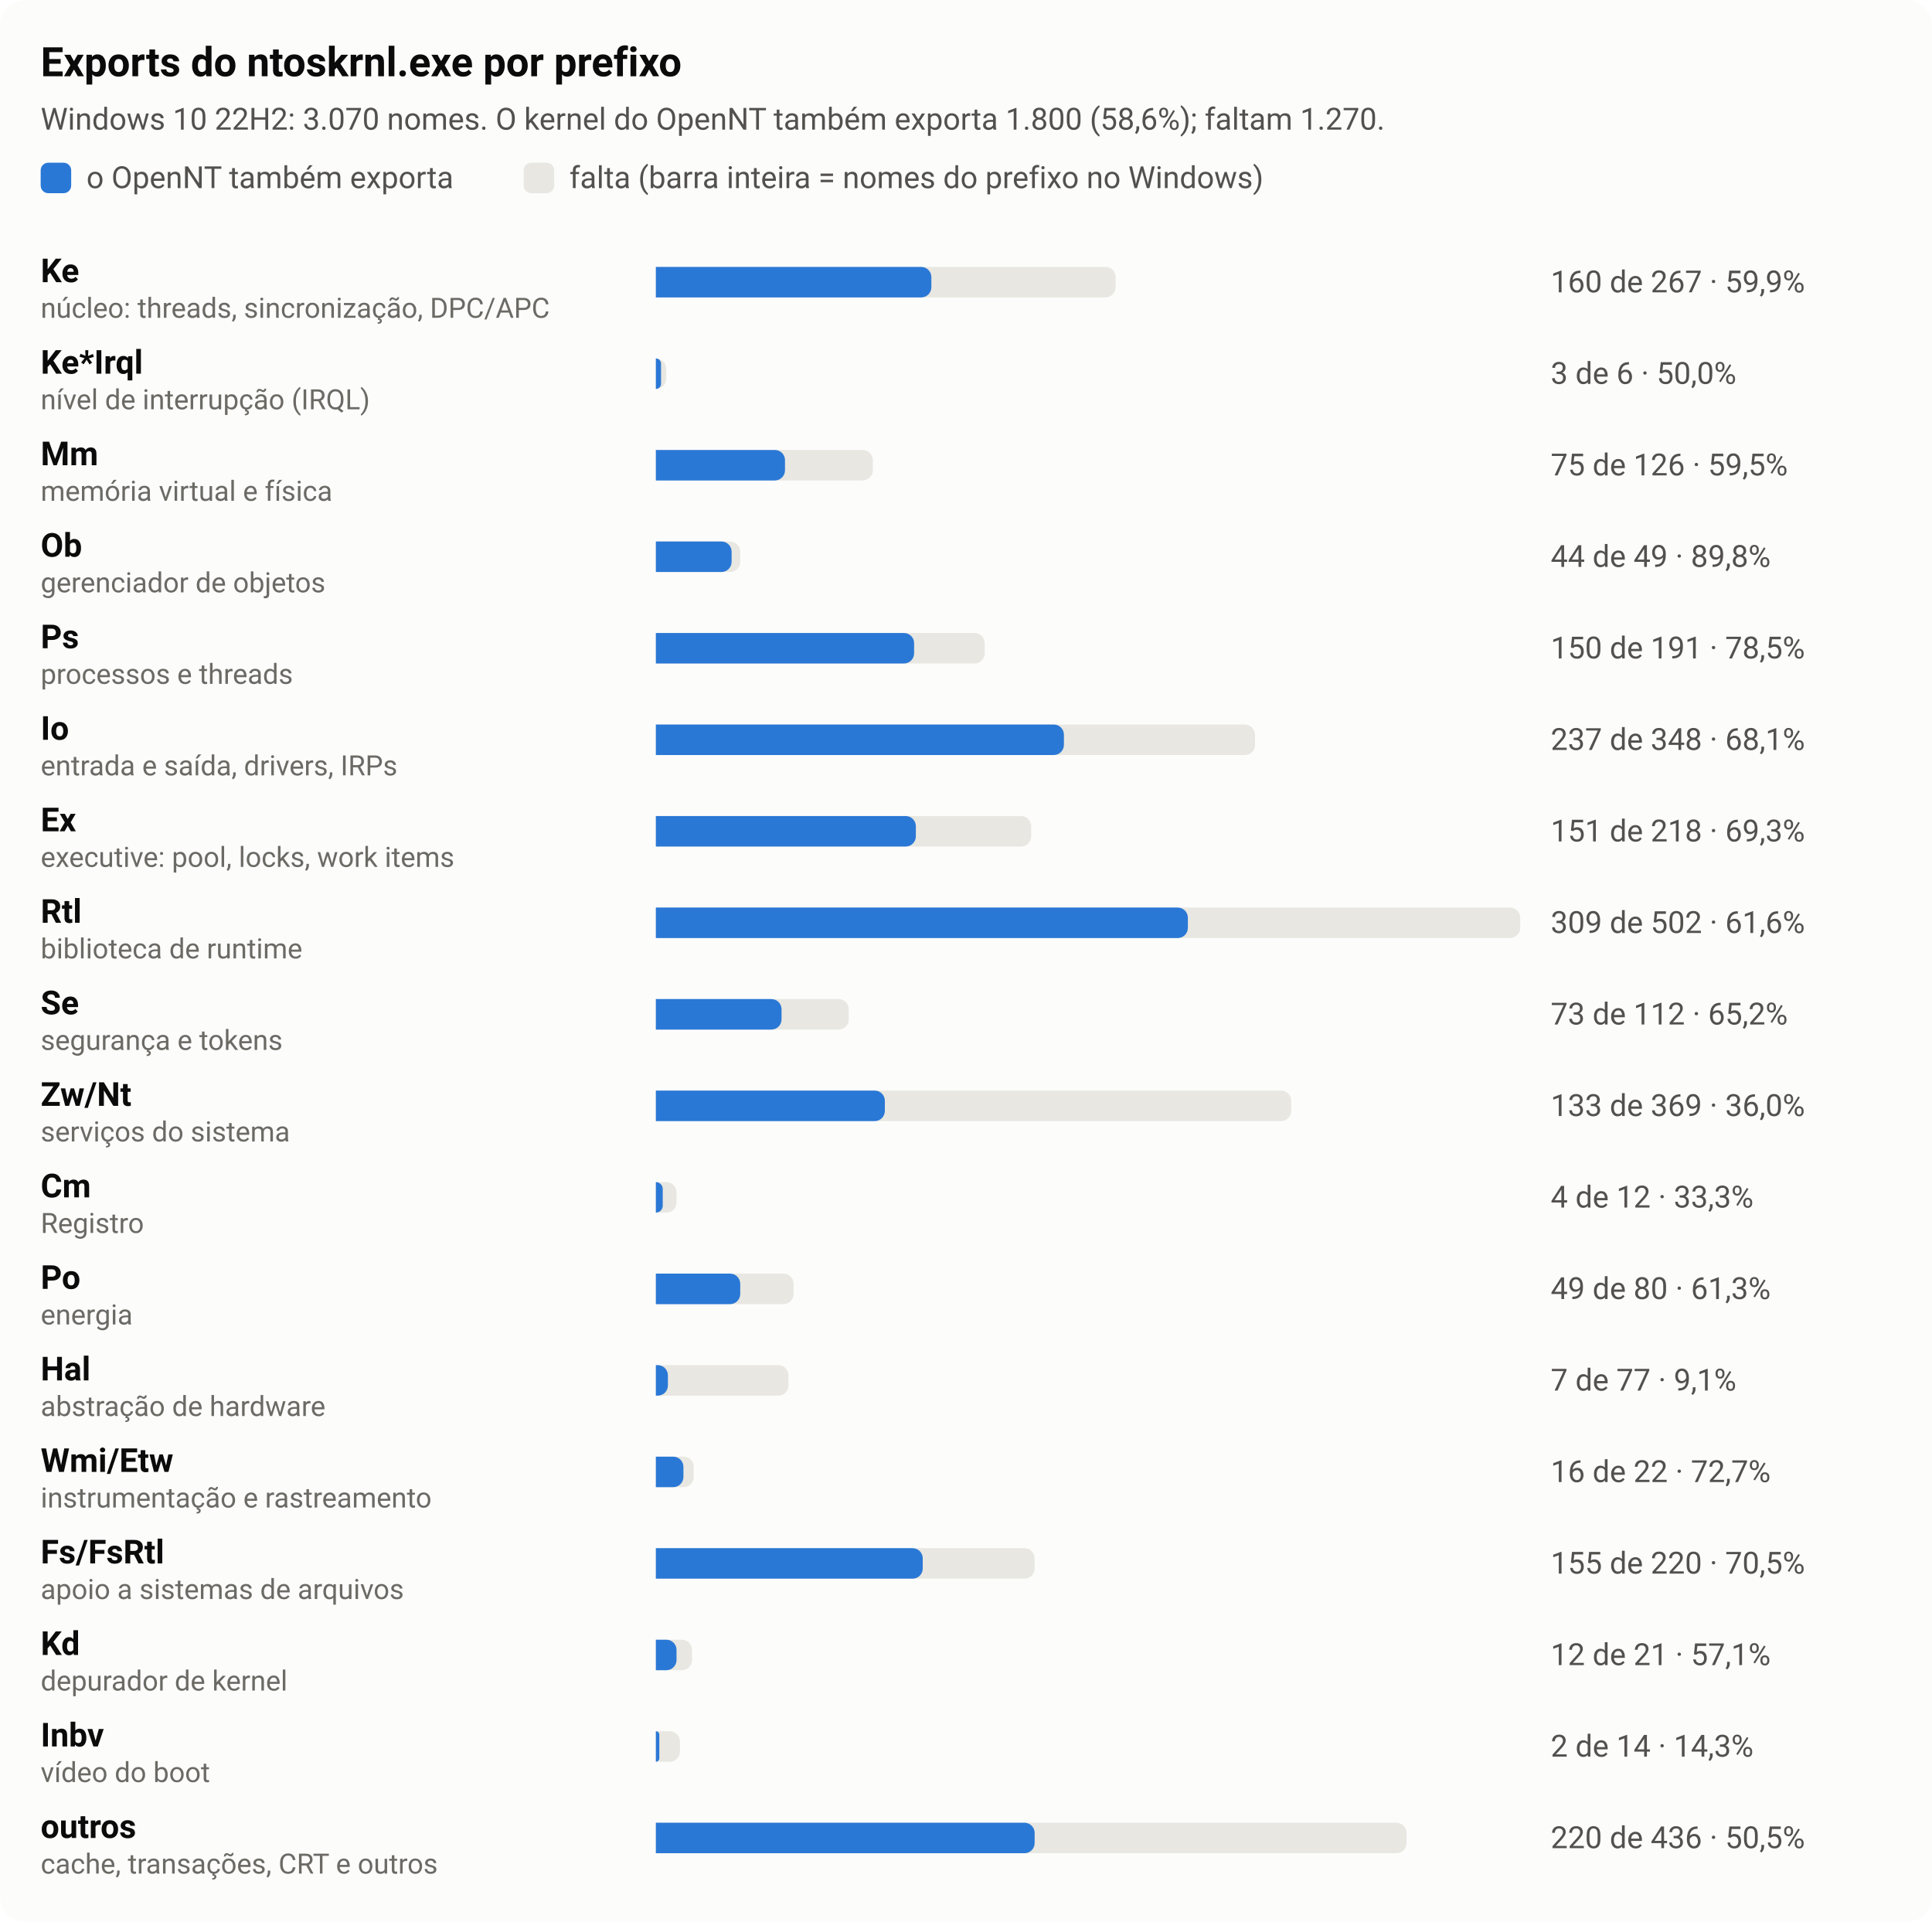
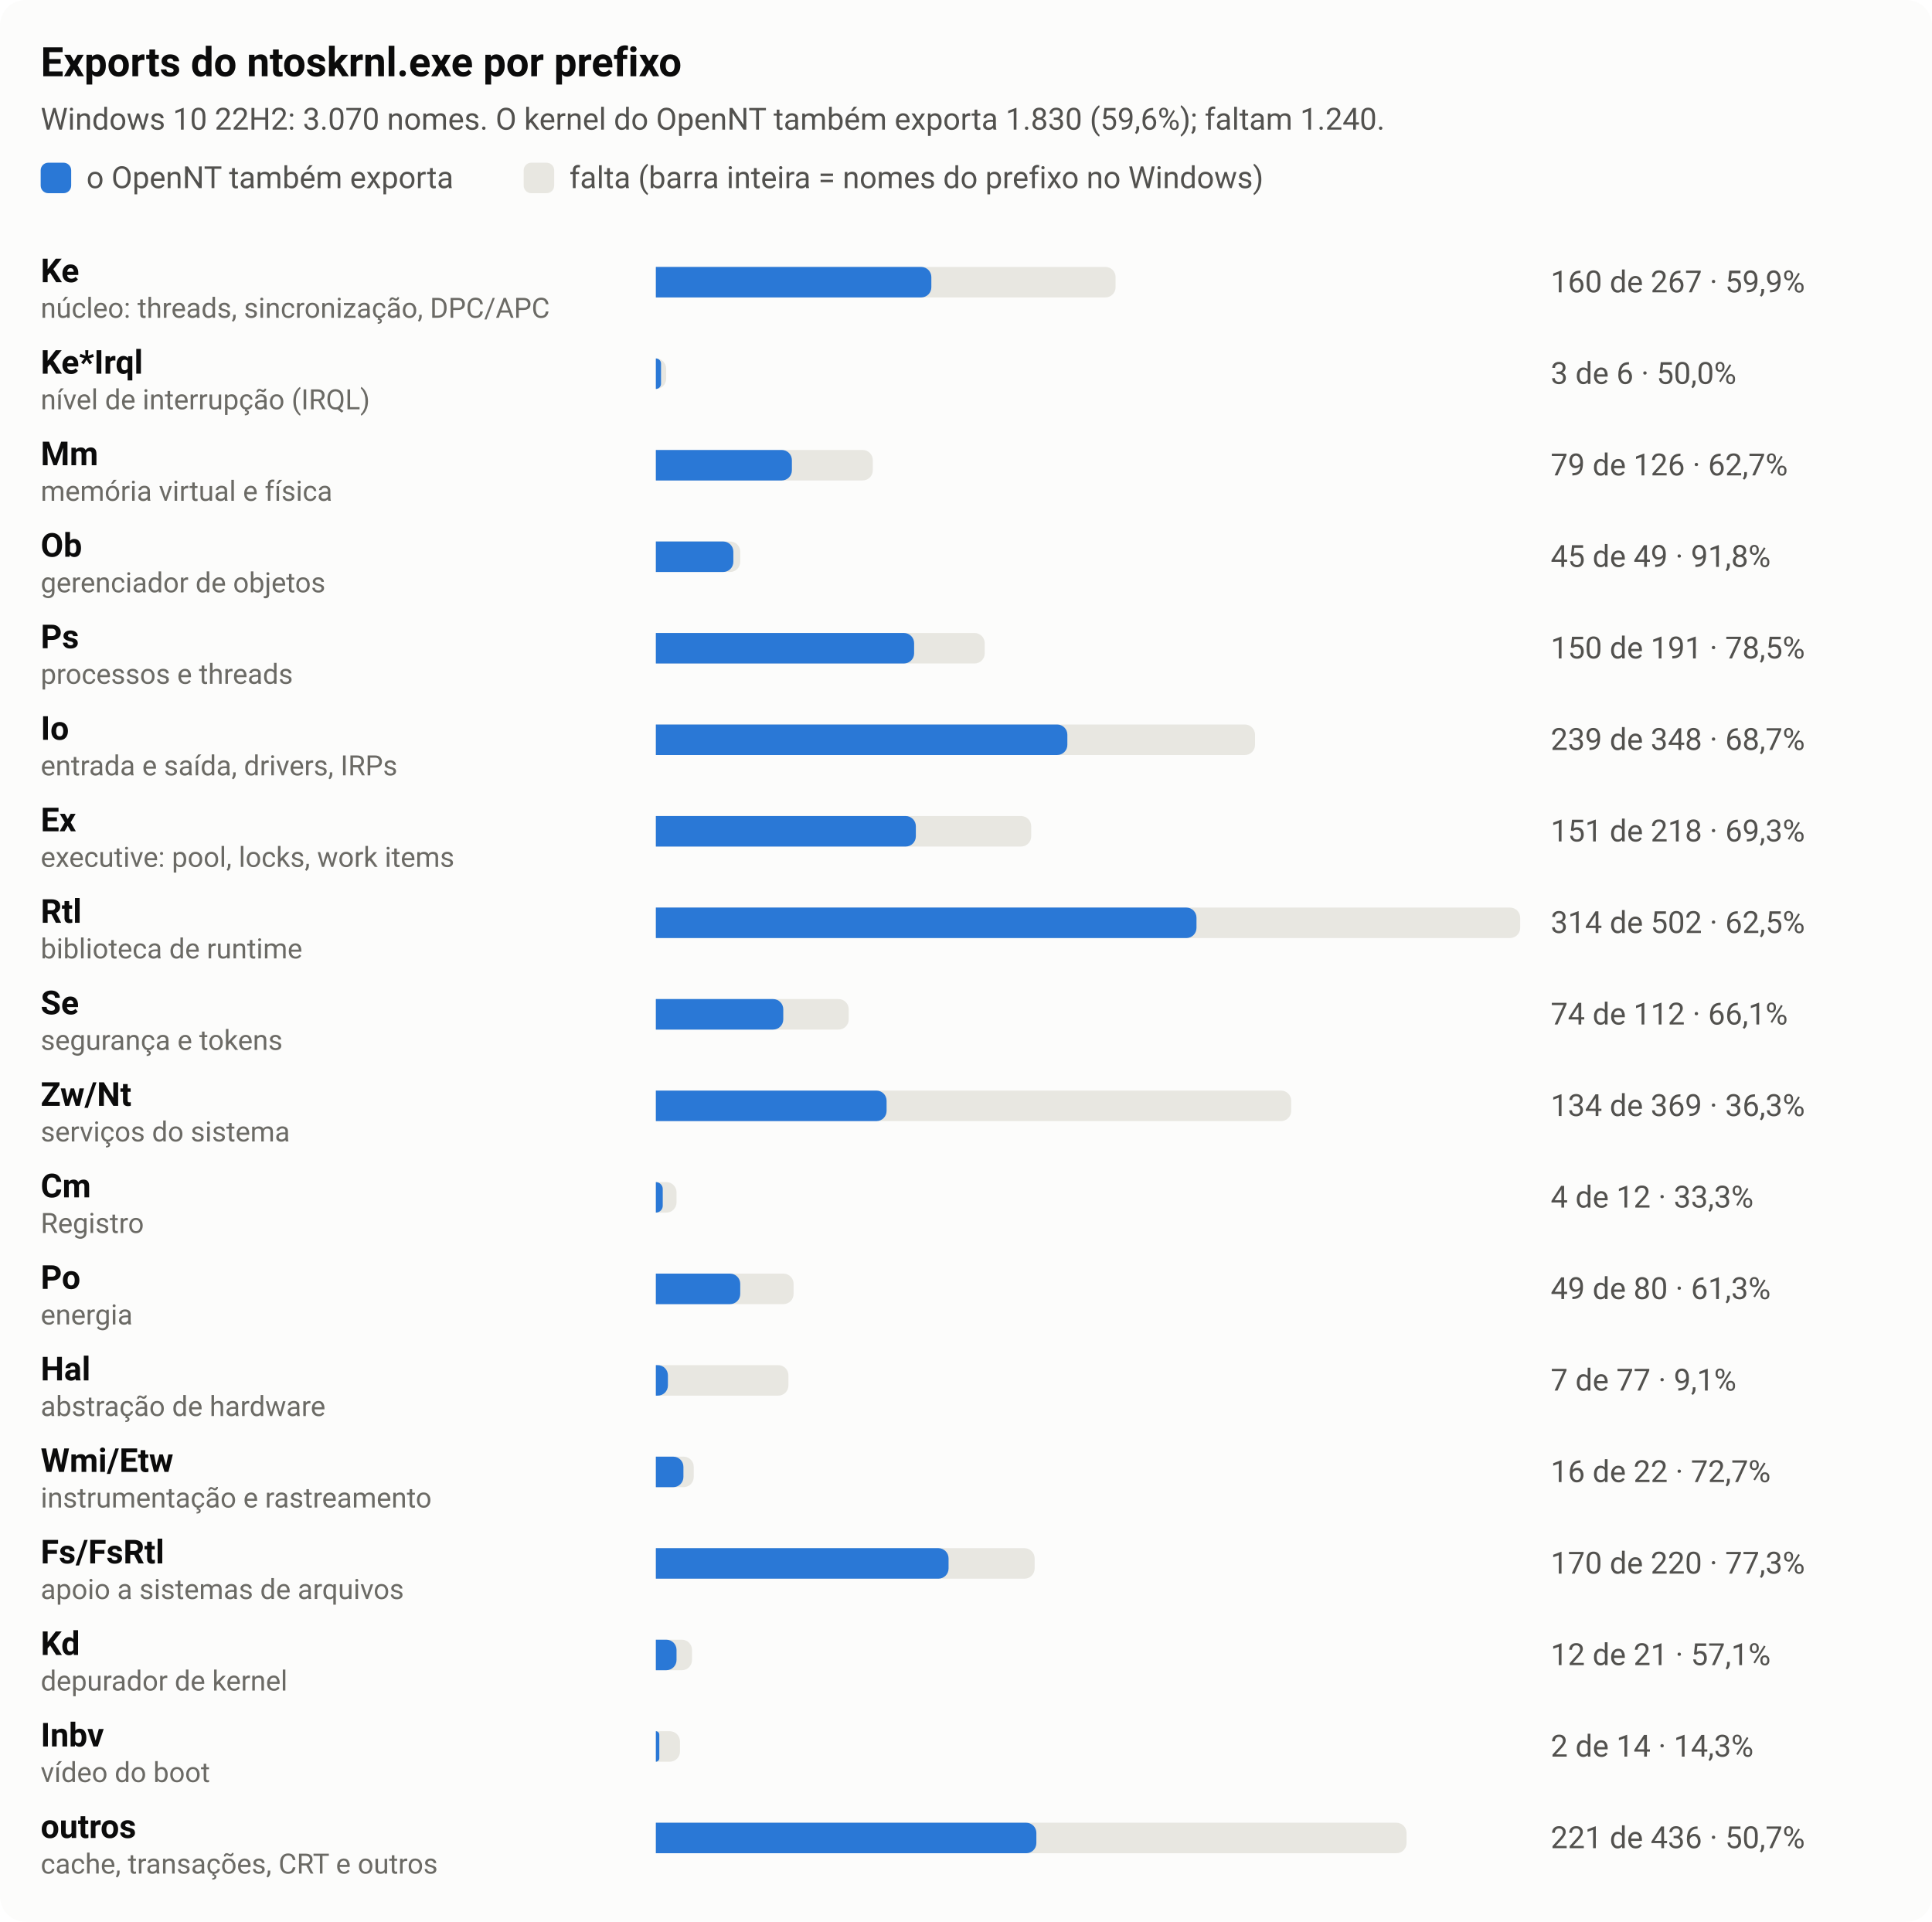
<svg xmlns="http://www.w3.org/2000/svg" width="760" height="756" viewBox="0 0 760 756" role="img" aria-labelledby="pc-title">
  <style>.pc-bg{fill:#fcfcfb}.pc-t{font:600 16px system-ui,-apple-system,Segoe UI,Roboto,sans-serif;fill:#0b0b0b}.pc-s,.pc-v{font:12px system-ui,-apple-system,Segoe UI,Roboto,sans-serif;fill:#52514e}.pc-v{font-variant-numeric:tabular-nums}.pc-l{font:600 13px system-ui,-apple-system,Segoe UI,Roboto,sans-serif;fill:#0b0b0b}.pc-m{font:11px system-ui,-apple-system,Segoe UI,Roboto,sans-serif;fill:#6b6a65}.pc-k{fill:#e8e7e1}.pc-a{fill:#2a78d6}@media (prefers-color-scheme:dark){.pc-bg{fill:#1a1a19}.pc-t,.pc-l{fill:#f0efec}.pc-s,.pc-v{fill:#c3c2b7}.pc-m{fill:#9d9b94}.pc-k{fill:#2c2c2a}.pc-a{fill:#3987e5}}</style>
  <rect class="pc-bg" width="760" height="756" rx="10" />
  <text class="pc-t" x="16" y="30">Exports do ntoskrnl.exe por prefixo</text>
-   <text class="pc-s" x="16" y="51">Windows 10 22H2: 3.070 nomes. O kernel do OpenNT também exporta 1.800 (58,6%); faltam 1.270.</text>
+   <text class="pc-s" x="16" y="51">Windows 10 22H2: 3.070 nomes. O kernel do OpenNT também exporta 1.830 (59,6%); faltam 1.240.</text>
  <rect class="pc-a" x="16" y="64" width="12" height="12" rx="3" />
  <text class="pc-v" x="34" y="74">o OpenNT também exporta</text>
  <rect class="pc-k" x="206" y="64" width="12" height="12" rx="3" />
  <text class="pc-v" x="224" y="74">falta (barra inteira = nomes do prefixo no Windows)</text>
  <g>
    <text class="pc-l" x="16" y="111">Ke</text>
    <text class="pc-m" x="16" y="125">núcleo: threads, sincronização, DPC/APC</text>
    <path class="pc-k" d="M258.0 105.0h176.84a4 4 0 0 1 4 4v4a4 4 0 0 1 -4 4h-176.84z" />
    <path class="pc-a" d="M258.0 105.0h104.37a4 4 0 0 1 4 4v4a4 4 0 0 1 -4 4h-104.37z" />
    <text class="pc-v" x="610" y="115">160 de 267 · 59,9%</text>
  </g>
  <g>
    <text class="pc-l" x="16" y="147">Ke*Irql</text>
    <text class="pc-m" x="16" y="161">nível de interrupção (IRQL)</text>
    <path class="pc-k" d="M258.0 141.0h0.06a4 4 0 0 1 4 4v4a4 4 0 0 1 -4 4h-0.06z" />
    <path class="pc-a" d="M258.0 141.0h0.00a2.032 2.032 0 0 1 2.032 2.032v7.936a2.032 2.032 0 0 1 -2.032 2.032h-0.00z" />
    <text class="pc-v" x="610" y="151">3 de 6 · 50,0%</text>
  </g>
  <g>
    <text class="pc-l" x="16" y="183">Mm</text>
    <text class="pc-m" x="16" y="197">memória virtual e física</text>
    <path class="pc-k" d="M258.0 177.0h81.34a4 4 0 0 1 4 4v4a4 4 0 0 1 -4 4h-81.34z" />
-     <path class="pc-a" d="M258.0 177.0h46.80a4 4 0 0 1 4 4v4a4 4 0 0 1 -4 4h-46.80z" />
-     <text class="pc-v" x="610" y="187">75 de 126 · 59,5%</text>
+     <path class="pc-a" d="M258.0 177.0h49.51a4 4 0 0 1 4 4v4a4 4 0 0 1 -4 4h-49.51z" />
+     <text class="pc-v" x="610" y="187">79 de 126 · 62,7%</text>
  </g>
  <g>
    <text class="pc-l" x="16" y="219">Ob</text>
    <text class="pc-m" x="16" y="233">gerenciador de objetos</text>
    <path class="pc-k" d="M258.0 213.0h29.19a4 4 0 0 1 4 4v4a4 4 0 0 1 -4 4h-29.19z" />
-     <path class="pc-a" d="M258.0 213.0h25.80a4 4 0 0 1 4 4v4a4 4 0 0 1 -4 4h-25.80z" />
-     <text class="pc-v" x="610" y="223">44 de 49 · 89,8%</text>
+     <path class="pc-a" d="M258.0 213.0h26.48a4 4 0 0 1 4 4v4a4 4 0 0 1 -4 4h-26.48z" />
+     <text class="pc-v" x="610" y="223">45 de 49 · 91,8%</text>
  </g>
  <g>
    <text class="pc-l" x="16" y="255">Ps</text>
    <text class="pc-m" x="16" y="269">processos e threads</text>
    <path class="pc-k" d="M258.0 249.0h125.36a4 4 0 0 1 4 4v4a4 4 0 0 1 -4 4h-125.36z" />
    <path class="pc-a" d="M258.0 249.0h97.59a4 4 0 0 1 4 4v4a4 4 0 0 1 -4 4h-97.59z" />
    <text class="pc-v" x="610" y="259">150 de 191 · 78,5%</text>
  </g>
  <g>
    <text class="pc-l" x="16" y="291">Io</text>
    <text class="pc-m" x="16" y="305">entrada e saída, drivers, IRPs</text>
    <path class="pc-k" d="M258.0 285.0h231.70a4 4 0 0 1 4 4v4a4 4 0 0 1 -4 4h-231.70z" />
-     <path class="pc-a" d="M258.0 285.0h156.52a4 4 0 0 1 4 4v4a4 4 0 0 1 -4 4h-156.52z" />
-     <text class="pc-v" x="610" y="295">237 de 348 · 68,1%</text>
+     <path class="pc-a" d="M258.0 285.0h157.87a4 4 0 0 1 4 4v4a4 4 0 0 1 -4 4h-157.87z" />
+     <text class="pc-v" x="610" y="295">239 de 348 · 68,7%</text>
  </g>
  <g>
    <text class="pc-l" x="16" y="327">Ex</text>
    <text class="pc-m" x="16" y="341">executive: pool, locks, work items</text>
    <path class="pc-k" d="M258.0 321.0h143.65a4 4 0 0 1 4 4v4a4 4 0 0 1 -4 4h-143.65z" />
    <path class="pc-a" d="M258.0 321.0h98.27a4 4 0 0 1 4 4v4a4 4 0 0 1 -4 4h-98.27z" />
    <text class="pc-v" x="610" y="331">151 de 218 · 69,3%</text>
  </g>
  <g>
    <text class="pc-l" x="16" y="363">Rtl</text>
    <text class="pc-m" x="16" y="377">biblioteca de runtime</text>
    <path class="pc-k" d="M258.0 357.0h336.00a4 4 0 0 1 4 4v4a4 4 0 0 1 -4 4h-336.00z" />
-     <path class="pc-a" d="M258.0 357.0h205.28a4 4 0 0 1 4 4v4a4 4 0 0 1 -4 4h-205.28z" />
-     <text class="pc-v" x="610" y="367">309 de 502 · 61,6%</text>
+     <path class="pc-a" d="M258.0 357.0h208.67a4 4 0 0 1 4 4v4a4 4 0 0 1 -4 4h-208.67z" />
+     <text class="pc-v" x="610" y="367">314 de 502 · 62,5%</text>
  </g>
  <g>
    <text class="pc-l" x="16" y="399">Se</text>
    <text class="pc-m" x="16" y="413">segurança e tokens</text>
    <path class="pc-k" d="M258.0 393.0h71.86a4 4 0 0 1 4 4v4a4 4 0 0 1 -4 4h-71.86z" />
-     <path class="pc-a" d="M258.0 393.0h45.44a4 4 0 0 1 4 4v4a4 4 0 0 1 -4 4h-45.44z" />
-     <text class="pc-v" x="610" y="403">73 de 112 · 65,2%</text>
+     <path class="pc-a" d="M258.0 393.0h46.12a4 4 0 0 1 4 4v4a4 4 0 0 1 -4 4h-46.12z" />
+     <text class="pc-v" x="610" y="403">74 de 112 · 66,1%</text>
  </g>
  <g>
    <text class="pc-l" x="16" y="435">Zw/Nt</text>
    <text class="pc-m" x="16" y="449">serviços do sistema</text>
    <path class="pc-k" d="M258.0 429.0h245.92a4 4 0 0 1 4 4v4a4 4 0 0 1 -4 4h-245.92z" />
-     <path class="pc-a" d="M258.0 429.0h86.08a4 4 0 0 1 4 4v4a4 4 0 0 1 -4 4h-86.08z" />
-     <text class="pc-v" x="610" y="439">133 de 369 · 36,0%</text>
+     <path class="pc-a" d="M258.0 429.0h86.76a4 4 0 0 1 4 4v4a4 4 0 0 1 -4 4h-86.76z" />
+     <text class="pc-v" x="610" y="439">134 de 369 · 36,3%</text>
  </g>
  <g>
    <text class="pc-l" x="16" y="471">Cm</text>
    <text class="pc-m" x="16" y="485">Registro</text>
    <path class="pc-k" d="M258.0 465.0h4.13a4 4 0 0 1 4 4v4a4 4 0 0 1 -4 4h-4.13z" />
    <path class="pc-a" d="M258.0 465.0h0.00a2.709 2.709 0 0 1 2.709 2.709v6.582a2.709 2.709 0 0 1 -2.709 2.709h-0.00z" />
    <text class="pc-v" x="610" y="475">4 de 12 · 33,3%</text>
  </g>
  <g>
    <text class="pc-l" x="16" y="507">Po</text>
    <text class="pc-m" x="16" y="521">energia</text>
    <path class="pc-k" d="M258.0 501.0h50.18a4 4 0 0 1 4 4v4a4 4 0 0 1 -4 4h-50.18z" />
    <path class="pc-a" d="M258.0 501.0h29.19a4 4 0 0 1 4 4v4a4 4 0 0 1 -4 4h-29.19z" />
    <text class="pc-v" x="610" y="511">49 de 80 · 61,3%</text>
  </g>
  <g>
    <text class="pc-l" x="16" y="543">Hal</text>
    <text class="pc-m" x="16" y="557">abstração de hardware</text>
    <path class="pc-k" d="M258.0 537.0h48.15a4 4 0 0 1 4 4v4a4 4 0 0 1 -4 4h-48.15z" />
    <path class="pc-a" d="M258.0 537.0h0.74a4 4 0 0 1 4 4v4a4 4 0 0 1 -4 4h-0.74z" />
    <text class="pc-v" x="610" y="547">7 de 77 · 9,1%</text>
  </g>
  <g>
    <text class="pc-l" x="16" y="579">Wmi/Etw</text>
    <text class="pc-m" x="16" y="593">instrumentação e rastreamento</text>
    <path class="pc-k" d="M258.0 573.0h10.90a4 4 0 0 1 4 4v4a4 4 0 0 1 -4 4h-10.90z" />
    <path class="pc-a" d="M258.0 573.0h6.84a4 4 0 0 1 4 4v4a4 4 0 0 1 -4 4h-6.84z" />
    <text class="pc-v" x="610" y="583">16 de 22 · 72,7%</text>
  </g>
  <g>
    <text class="pc-l" x="16" y="615">Fs/FsRtl</text>
    <text class="pc-m" x="16" y="629">apoio a sistemas de arquivos</text>
    <path class="pc-k" d="M258.0 609.0h145.00a4 4 0 0 1 4 4v4a4 4 0 0 1 -4 4h-145.00z" />
-     <path class="pc-a" d="M258.0 609.0h100.98a4 4 0 0 1 4 4v4a4 4 0 0 1 -4 4h-100.98z" />
-     <text class="pc-v" x="610" y="619">155 de 220 · 70,5%</text>
+     <path class="pc-a" d="M258.0 609.0h111.14a4 4 0 0 1 4 4v4a4 4 0 0 1 -4 4h-111.14z" />
+     <text class="pc-v" x="610" y="619">170 de 220 · 77,3%</text>
  </g>
  <g>
    <text class="pc-l" x="16" y="651">Kd</text>
    <text class="pc-m" x="16" y="665">depurador de kernel</text>
    <path class="pc-k" d="M258.0 645.0h10.22a4 4 0 0 1 4 4v4a4 4 0 0 1 -4 4h-10.22z" />
    <path class="pc-a" d="M258.0 645.0h4.13a4 4 0 0 1 4 4v4a4 4 0 0 1 -4 4h-4.13z" />
    <text class="pc-v" x="610" y="655">12 de 21 · 57,1%</text>
  </g>
  <g>
    <text class="pc-l" x="16" y="687">Inbv</text>
    <text class="pc-m" x="16" y="701">vídeo do boot</text>
    <path class="pc-k" d="M258.0 681.0h5.48a4 4 0 0 1 4 4v4a4 4 0 0 1 -4 4h-5.48z" />
    <path class="pc-a" d="M258.0 681.0h0.00a1.355 1.355 0 0 1 1.355 1.355v9.291a1.355 1.355 0 0 1 -1.355 1.355h-0.00z" />
    <text class="pc-v" x="610" y="691">2 de 14 · 14,3%</text>
  </g>
  <g>
    <text class="pc-l" x="16" y="723">outros</text>
    <text class="pc-m" x="16" y="737">cache, transações, CRT e outros</text>
    <path class="pc-k" d="M258.0 717.0h291.30a4 4 0 0 1 4 4v4a4 4 0 0 1 -4 4h-291.30z" />
-     <path class="pc-a" d="M258.0 717.0h145.00a4 4 0 0 1 4 4v4a4 4 0 0 1 -4 4h-145.00z" />
-     <text class="pc-v" x="610" y="727">220 de 436 · 50,5%</text>
+     <path class="pc-a" d="M258.0 717.0h145.68a4 4 0 0 1 4 4v4a4 4 0 0 1 -4 4h-145.68z" />
+     <text class="pc-v" x="610" y="727">221 de 436 · 50,7%</text>
  </g>
</svg>
